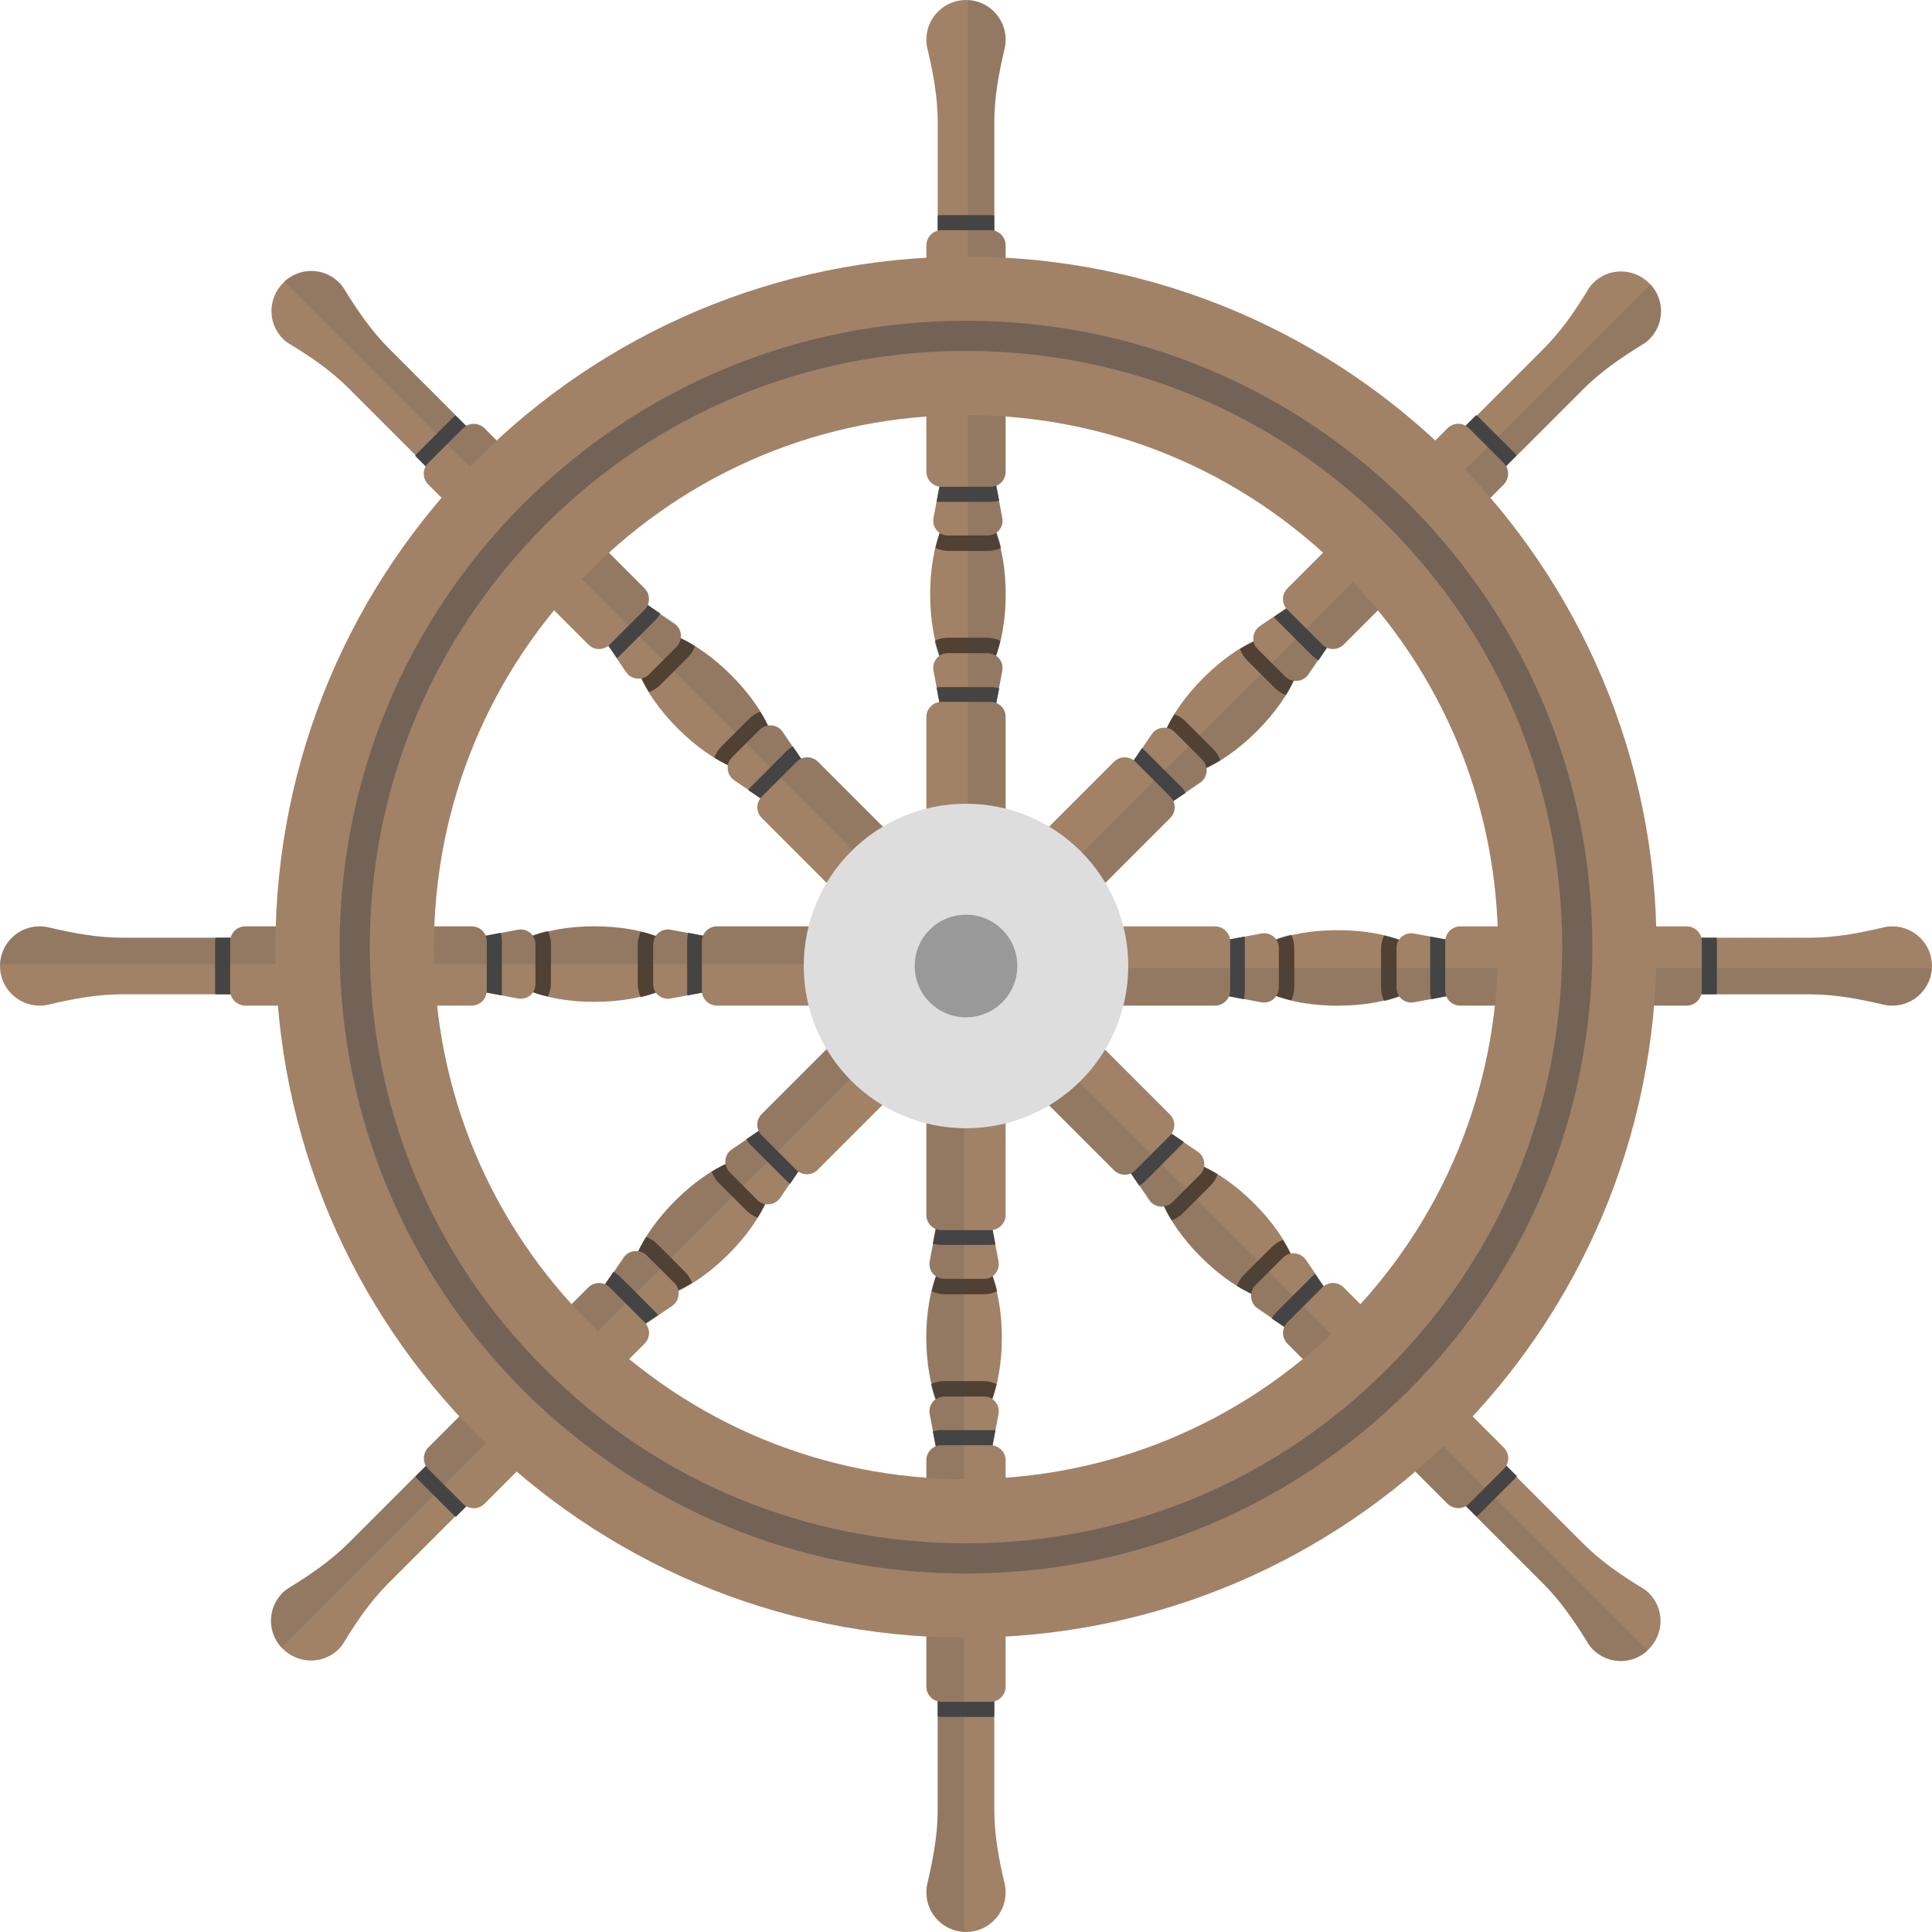
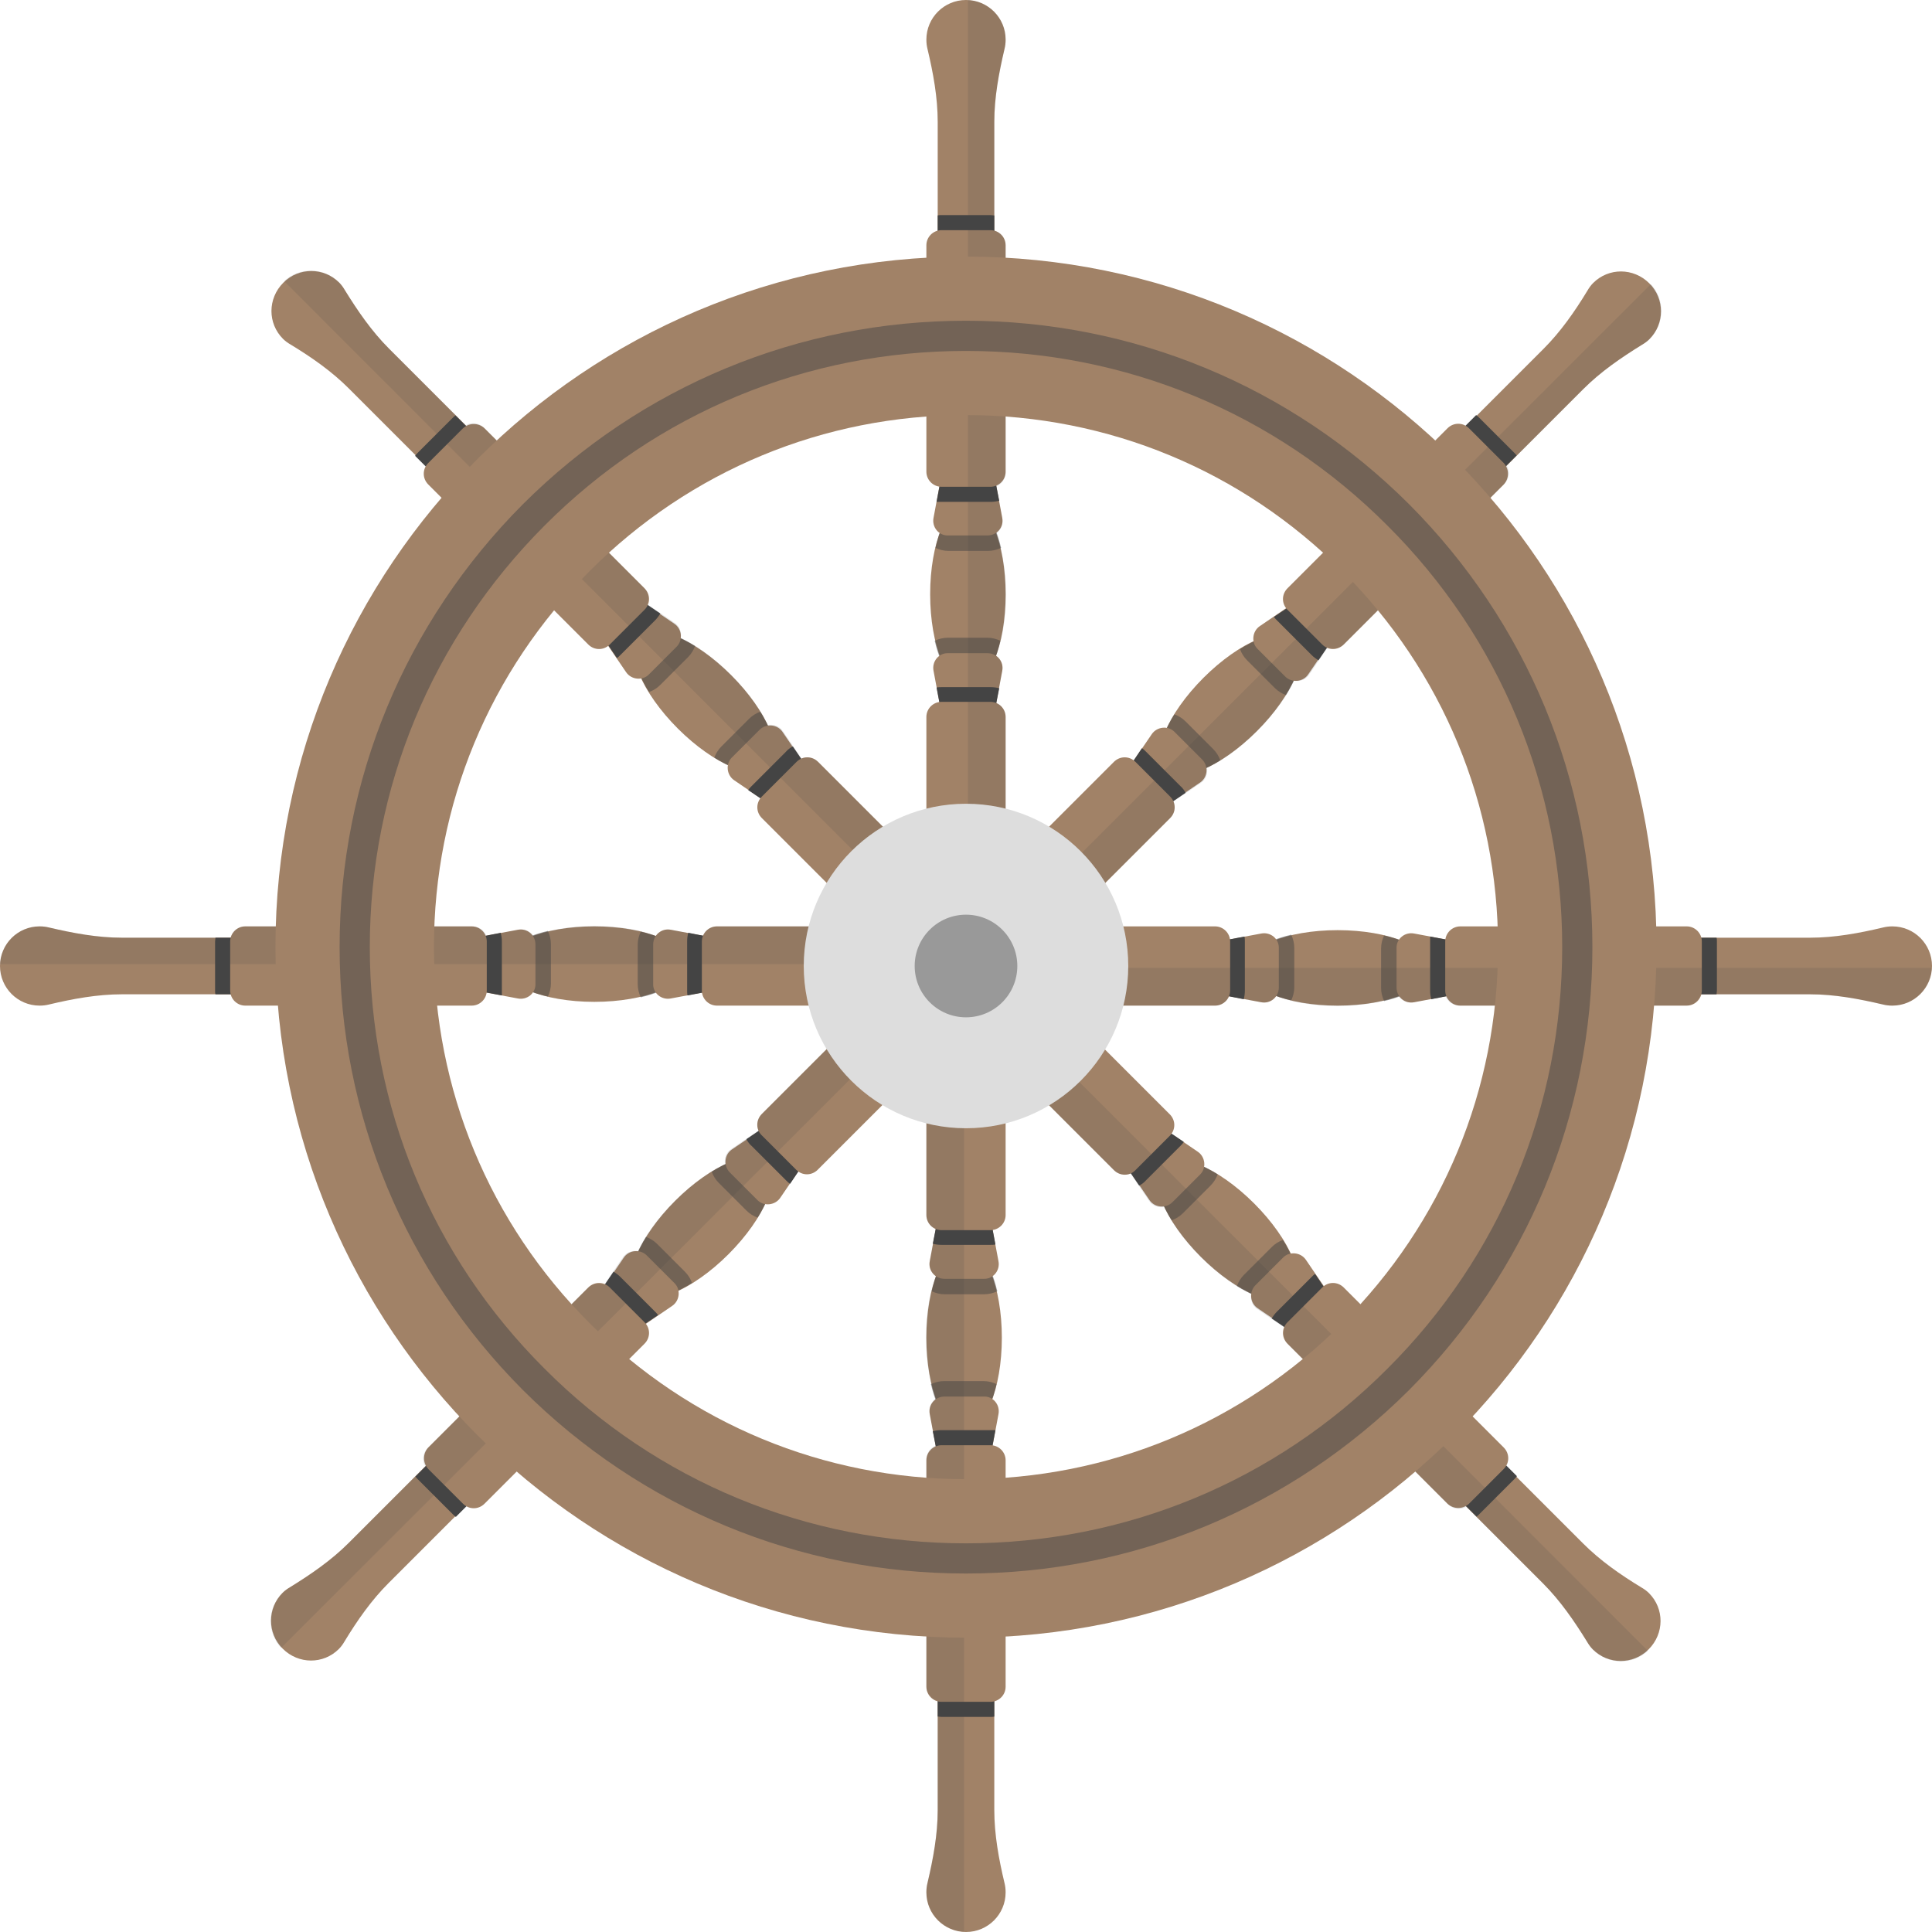
<svg xmlns="http://www.w3.org/2000/svg" viewBox="0 0 512 512" style="enable-background:new 0 0 512 512" xml:space="preserve">
-   <style>.st0{fill:#a18267}.st1{fill:#444}.st2{opacity:.5}.st4{fill:#444;opacity:.15}</style>
+   <style>.st0{fill:#a18267}.st1{fill:#444}.st2{opacity:.5}.st3{fill:#444}.st4{fill:#444;opacity:.15}</style>
  <path class="st0" d="M330 256.5A24.5 10 0 1 0 379 256.5A24.5 10 0 1 0 330 256.5z" />
  <path class="st0" d="M501.5 245.5c-0.9 0 -1.7 0.1 -2.5 0.3c-6.3 1.5 -12.8 2.7 -19.3 2.7h-33.3v15h33.3c6.5 0 12.9 1.2 19.3 2.7c0.8 0.2 1.6 0.3 2.5 0.3c5.8 0 10.5 -4.7 10.5 -10.5s-4.7 -10.5 -10.5 -10.5z" />
  <path class="st1" d="M446.4 249.5h0.6v13h-0.6v1h8.5c0 -0.3 0.1 -0.7 0.1 -1v-13c0 -0.3 0 -0.7 -0.1 -1h-8.5v1z" />
  <path class="st2 st3" d="M335 251.3v10.4l-2 -0.4c2.1 1.6 5.3 2.9 9.2 3.8c0.5 -1.1 0.8 -2.2 0.8 -3.5v-10.4c0 -1.2 -0.3 -2.4 -0.8 -3.5c-3.8 0.9 -7 2.2 -9.2 3.8l2 -0.2zm39 10.4v-10.4l2 0.4c-2.1 -1.6 -5.3 -2.9 -9.2 -3.8c-0.5 1.1 -0.8 2.2 -0.8 3.5v10.4c0 1.2 0.3 2.4 0.8 3.5c3.8 -0.9 7 -2.2 9.2 -3.8l-2 0.2z" />
  <path class="st0" d="M374.8 247.4l11.2 2.1v14l-11.2 2.1c-2.5 0.5 -4.7 -1.4 -4.7 -3.9v-10.4c-0.1 -2.5 2.2 -4.4 4.7 -3.9z" />
  <path class="st1" d="M379 249.5v13c0 0.8 0.1 1.5 0.3 2.3l6.6 -1.3v-14l-6.9 -1.3v1.3z" />
  <path class="st0" d="M447 266.5h-60c-2.2 0 -4 -1.8 -4 -4v-13c0 -2.2 1.8 -4 4 -4h60c2.2 0 4 1.8 4 4v13c0 2.2 -1.8 4 -4 4zm-112.8 -19.1l-11.2 2.1v14l11.2 2.1c2.5 0.5 4.7 -1.4 4.7 -3.9v-10.4c0.1 -2.5 -2.2 -4.4 -4.7 -3.9z" />
  <path class="st1" d="M323 256.5v7l6.6 1.3c0.2 -0.7 0.3 -1.5 0.3 -2.3v-13c0 -0.4 0 -0.9 -0.1 -1.3l-6.9 1.3v7z" />
  <path class="st0" d="M322 266.5h-44v-21h44c2.2 0 4 1.8 4 4v13c0 2.2 -1.8 4 -4 4z" />
  <path class="st4" d="M278 256.5v10h44c1.7 0 3.1 -1 3.7 -2.5l8.5 1.6c1.6 0.3 3.1 -0.4 4 -1.6c0.4 0.1 0.8 0.3 1.2 0.4c0.9 0.3 1.8 0.5 2.7 0.8c3.6 0.9 7.8 1.4 12.3 1.4s8.7 -0.5 12.3 -1.4c1 -0.2 1.9 -0.5 2.7 -0.8c0.4 -0.1 0.8 -0.3 1.2 -0.4c0.9 1.2 2.4 1.9 4 1.6l8.5 -1.6c0.6 1.5 2 2.5 3.7 2.5h60c1.9 0 3.4 -1.3 3.9 -3h28.9c6.5 0 12.9 1.2 19.3 2.7c0.8 0.2 1.6 0.3 2.5 0.3c5.6 0 10.2 -4.4 10.5 -10h-233.9z" />
  <path class="st0" d="M133 255.5A24.5 10 0 1 0 182 255.5A24.5 10 0 1 0 133 255.5z" />
  <path class="st0" d="M10.5 266.5c0.9 0 1.7 -0.1 2.5 -0.3c6.3 -1.5 12.8 -2.7 19.3 -2.7h33.3v-15h-33.3c-6.5 0 -12.9 -1.2 -19.3 -2.7c-0.8 -0.2 -1.6 -0.3 -2.5 -0.3C4.7 245.5 0 250.2 0 256s4.7 10.5 10.5 10.5z" />
  <path class="st1" d="M65.6 262.5h-0.6v-13h0.6v-1h-8.5c0 0.3 -0.1 0.7 -0.1 1v13c0 0.3 0 0.7 0.1 1h8.5v-1z" />
  <path class="st2 st3" d="M177 260.7v-10.4l2 0.4c-2.1 -1.6 -5.3 -2.9 -9.2 -3.8c-0.5 1.1 -0.8 2.2 -0.8 3.5v10.4c0 1.2 0.3 2.4 0.8 3.5c3.8 -0.9 7 -2.2 9.2 -3.8l-2 0.2zm-39 -10.4v10.4l-2 -0.4c2.1 1.6 5.3 2.9 9.2 3.8c0.5 -1.1 0.8 -2.2 0.8 -3.5v-10.4c0 -1.2 -0.3 -2.4 -0.8 -3.5c-3.8 0.9 -7 2.2 -9.2 3.8l2 -0.2z" />
  <path class="st0" d="M137.2 264.6l-11.2 -2.1v-14l11.2 -2.1c2.5 -0.5 4.7 1.4 4.7 3.9v10.4c0.1 2.5 -2.2 4.4 -4.7 3.9z" />
  <path class="st1" d="M133 262.5v-13c0 -0.8 -0.1 -1.5 -0.3 -2.3l-6.6 1.3v14l6.9 1.3v-1.3z" />
  <path class="st0" d="M65 245.5h60c2.2 0 4 1.8 4 4v13c0 2.2 -1.8 4 -4 4h-60c-2.2 0 -4 -1.8 -4 -4v-13c0 -2.2 1.8 -4 4 -4zm112.8 19.1l11.2 -2.1v-14l-11.2 -2.1c-2.5 -0.5 -4.7 1.4 -4.7 3.9v10.4c-0.1 2.5 2.2 4.4 4.7 3.9z" />
  <path class="st1" d="M189 255.5v-7l-6.6 -1.3c-0.2 0.7 -0.3 1.5 -0.3 2.3v13c0 0.4 0 0.9 0.1 1.3l6.9 -1.3v-7z" />
  <path class="st0" d="M190 245.5h44v21h-44c-2.2 0 -4 -1.8 -4 -4v-13c0 -2.2 1.8 -4 4 -4z" />
  <path class="st4" d="M234 255.5v-10h-44c-1.7 0 -3.1 1 -3.7 2.5l-8.5 -1.6c-1.6 -0.3 -3.1 0.4 -4 1.6c-0.4 -0.1 -0.8 -0.3 -1.2 -0.4c-0.9 -0.3 -1.8 -0.5 -2.7 -0.8c-3.6 -0.9 -7.8 -1.4 -12.3 -1.4s-8.7 0.5 -12.3 1.4c-1 0.2 -1.9 0.5 -2.7 0.8c-0.4 0.1 -0.8 0.3 -1.2 0.4c-0.9 -1.2 -2.4 -1.9 -4 -1.6l-8.5 1.6c-0.6 -1.5 -2 -2.5 -3.7 -2.5h-60.2c-1.9 0 -3.4 1.3 -3.9 3h-28.8c-6.5 0 -12.9 -1.2 -19.3 -2.7c-0.8 -0.2 -1.6 -0.3 -2.5 -0.3c-5.6 0 -10.2 4.4 -10.5 10h234z" />
  <path class="st0" d="M246.5 157.5A10 24.5 0 1 0 266.5 157.5A10 24.5 0 1 0 246.5 157.5z" />
  <path class="st0" d="M245.5 10.5c0 0.9 0.1 1.7 0.3 2.5c1.5 6.3 2.7 12.8 2.7 19.3v33.3h15v-33.3c0 -6.5 1.2 -12.9 2.7 -19.3c0.2 -0.8 0.3 -1.6 0.3 -2.5C266.5 4.7 261.8 0 256 0s-10.5 4.7 -10.5 10.5z" />
  <path class="st1" d="M249.5 65.6v-0.6h13v0.6h1v-8.5c-0.3 0 -0.7 -0.1 -1 -0.1h-13c-0.3 0 -0.7 0 -1 0.1v8.5h1z" />
  <path class="st2 st3" d="M251.3 177h10.4l-0.4 2c1.6 -2.1 2.9 -5.3 3.8 -9.2c-1.1 -0.5 -2.2 -0.8 -3.5 -0.8h-10.4c-1.2 0 -2.4 0.3 -3.5 0.8c0.9 3.8 2.2 7 3.8 9.2l-0.2 -2zm10.4 -39h-10.4l0.4 -2c-1.6 2.1 -2.9 5.3 -3.8 9.2c1.1 0.5 2.2 0.8 3.5 0.8h10.4c1.2 0 2.4 -0.3 3.5 -0.8c-0.9 -3.8 -2.2 -7 -3.8 -9.2l0.2 2z" />
  <path class="st0" d="M247.4 137.2l2.1 -11.2h14l2.1 11.2c0.5 2.5 -1.4 4.7 -3.9 4.7h-10.4c-2.5 0.1 -4.4 -2.2 -3.9 -4.7z" />
  <path class="st1" d="M249.5 133h13c0.8 0 1.5 -0.1 2.3 -0.3l-1.3 -6.6h-14l-1.3 6.9h1.3z" />
  <path class="st0" d="M266.5 65v60c0 2.2 -1.8 4 -4 4h-13c-2.2 0 -4 -1.8 -4 -4v-60c0 -2.2 1.8 -4 4 -4h13c2.2 0 4 1.8 4 4zm-19.1 112.8l2.1 11.2h14l2.1 -11.2c0.5 -2.5 -1.4 -4.7 -3.9 -4.7h-10.4c-2.5 -0.1 -4.4 2.2 -3.9 4.7z" />
  <path class="st1" d="M256.5 189h7l1.3 -6.6c-0.7 -0.2 -1.5 -0.3 -2.3 -0.3h-13c-0.4 0 -0.9 0 -1.3 0.1l1.3 6.9h7z" />
  <path class="st0" d="M266.5 190v44h-21v-44c0 -2.2 1.8 -4 4 -4h13c2.2 0 4 1.8 4 4z" />
  <path class="st4" d="M256.5 234h10v-44c0 -1.7 -1 -3.1 -2.5 -3.7l1.6 -8.5c0.3 -1.6 -0.4 -3.1 -1.6 -4c0.1 -0.4 0.3 -0.8 0.4 -1.2c0.3 -0.9 0.5 -1.8 0.8 -2.7c0.9 -3.6 1.4 -7.8 1.4 -12.3s-0.5 -8.7 -1.4 -12.3c-0.2 -1 -0.5 -1.9 -0.8 -2.7c-0.1 -0.4 -0.3 -0.8 -0.4 -1.2c1.2 -0.9 1.9 -2.4 1.6 -4l-1.6 -8.5c1.5 -0.6 2.5 -2 2.5 -3.7v-60.2c0 -1.9 -1.3 -3.4 -3 -3.9v-28.8c0 -6.5 1.2 -12.9 2.7 -19.3c0.2 -0.8 0.3 -1.6 0.3 -2.5c0 -5.6 -4.4 -10.2 -10 -10.5v234z" />
  <path class="st0" d="M245.5 354.5A10 24.5 0 1 0 265.5 354.5A10 24.5 0 1 0 245.5 354.5z" />
  <path class="st0" d="M266.5 501.5c0 -0.9 -0.1 -1.7 -0.3 -2.5c-1.5 -6.3 -2.7 -12.8 -2.7 -19.3v-33.3h-15v33.3c0 6.5 -1.2 12.9 -2.7 19.3c-0.2 0.8 -0.3 1.6 -0.3 2.5c0 5.8 4.7 10.5 10.5 10.5s10.5 -4.7 10.5 -10.5z" />
  <path class="st1" d="M262.5 446.4v0.6h-13v-0.6h-1v8.5c0.3 0 0.7 0.1 1 0.1h13c0.3 0 0.7 0 1 -0.1v-8.5h-1z" />
  <path class="st2 st3" d="M260.7 335h-10.4l0.4 -2c-1.6 2.1 -2.9 5.3 -3.8 9.2c1.1 0.5 2.2 0.8 3.5 0.8h10.4c1.2 0 2.4 -0.3 3.5 -0.8c-0.9 -3.8 -2.2 -7 -3.8 -9.2l0.2 2zm-10.4 39h10.4l-0.4 2c1.6 -2.1 2.9 -5.3 3.8 -9.2c-1.1 -0.5 -2.2 -0.8 -3.5 -0.8h-10.4c-1.2 0 -2.4 0.3 -3.5 0.8c0.9 3.8 2.2 7 3.8 9.2l-0.2 -2z" />
  <path class="st0" d="M264.6 374.8l-2.1 11.2h-14l-2.1 -11.2c-0.5 -2.5 1.4 -4.7 3.9 -4.7h10.4c2.5 -0.1 4.4 2.2 3.9 4.7z" />
  <path class="st1" d="M262.5 379h-13c-0.8 0 -1.5 0.1 -2.3 0.3l1.3 6.6h14l1.3 -6.9h-1.3z" />
  <path class="st0" d="M245.5 447v-60c0 -2.2 1.8 -4 4 -4h13c2.2 0 4 1.8 4 4v60c0 2.2 -1.8 4 -4 4h-13c-2.2 0 -4 -1.8 -4 -4zm19.1 -112.8l-2.1 -11.2h-14l-2.1 11.2c-0.5 2.5 1.4 4.7 3.9 4.7h10.4c2.5 0.1 4.4 -2.2 3.9 -4.7z" />
  <path class="st1" d="M255.5 323h-7l-1.3 6.6c0.7 0.2 1.5 0.3 2.3 0.3h13c0.4 0 0.9 0 1.3 -0.1l-1.3 -6.9h-7z" />
  <path class="st0" d="M245.5 322v-44h21v44c0 2.2 -1.8 4 -4 4h-13c-2.2 0 -4 -1.8 -4 -4z" />
  <path class="st4" d="M255.5 278h-10v44c0 1.7 1 3.1 2.5 3.7l-1.6 8.5c-0.3 1.6 0.4 3.1 1.6 4c-0.1 0.4 -0.3 0.8 -0.4 1.2c-0.3 0.9 -0.5 1.8 -0.8 2.7c-0.9 3.6 -1.4 7.8 -1.4 12.3s0.5 8.7 1.4 12.3c0.2 1 0.5 1.9 0.8 2.7c0.1 0.4 0.3 0.8 0.4 1.2c-1.2 0.9 -1.9 2.4 -1.6 4l1.6 8.5c-1.5 0.6 -2.5 2 -2.5 3.7v60c0 1.9 1.3 3.4 3 3.9v28.9c0 6.5 -1.2 12.9 -2.7 19.3c-0.2 0.8 -0.3 1.6 -0.3 2.5c0 5.6 4.4 10.2 10 10.5v-233.9z" />
  <path transform="rotate(-45.001 326.003 186.708)" class="st0" d="M301.5 186.7A24.5 10 0 1 0 350.5 186.7A24.5 10 0 1 0 301.5 186.7z" />
  <path class="st0" d="M422.2 75c-0.6 0.6 -1.1 1.3 -1.5 2c-3.4 5.6 -7.1 10.9 -11.7 15.5l-23.6 23.6l5.3 5.3l5.3 5.3l23.6 -23.6c4.6 -4.6 10 -8.3 15.5 -11.7c0.7 -0.4 1.4 -0.9 2 -1.5c4.1 -4.1 4.1 -10.7 0 -14.8c-4.2 -4.2 -10.8 -4.2 -14.9 -0.1z" />
  <path class="st1" d="M386 116.8l0.4 -0.4l9.2 9.2l-0.4 0.4l0.7 0.7l6 -6c-0.2 -0.3 -0.4 -0.5 -0.7 -0.8l-9.2 -9.2c-0.2 -0.2 -0.5 -0.5 -0.8 -0.7l-6 6l0.8 0.8z" />
  <path class="st2 st3" d="M308.5 196.9l7.3 7.3l-1.6 1.1c2.6 -0.4 5.8 -1.7 9.2 -3.8c-0.4 -1.1 -1 -2.1 -1.9 -3l-7.3 -7.3c-0.9 -0.9 -1.9 -1.5 -3 -1.9c-2.1 3.4 -3.4 6.5 -3.8 9.2l1.1 -1.6zm35 -20.3l-7.3 -7.3l1.6 -1.1c-2.6 0.4 -5.8 1.7 -9.2 3.8c0.4 1.1 1 2.1 1.9 3l7.3 7.3c0.9 0.9 1.9 1.5 3 1.9c2.1 -3.4 3.4 -6.5 3.8 -9.2l-1.1 1.6z" />
  <path class="st0" d="M333.9 165.9l9.4 -6.4l4.9 4.9l4.9 4.9l-6.4 9.4c-1.4 2.1 -4.4 2.3 -6.1 0.6l-3.7 -3.7l-3.7 -3.7c-1.6 -1.6 -1.4 -4.6 0.7 -6z" />
  <path class="st1" d="M338.4 164.4l9.2 9.2c0.6 0.6 1.2 1 1.8 1.4l3.8 -5.6l-4.9 -4.9l-4.9 -4.9l-5.8 3.9c0.2 0.3 0.5 0.6 0.8 0.9z" />
  <path class="st0" d="M398.5 128.4l-42.4 42.4c-1.6 1.6 -4.1 1.6 -5.7 0l-9.2 -9.2c-1.6 -1.6 -1.6 -4.1 0 -5.7l42.4 -42.4c1.6 -1.6 4.1 -1.6 5.7 0l9.2 9.2c1.5 1.6 1.5 4.1 0 5.7zm-93.3 66.2l-6.4 9.4l4.9 4.9l4.9 4.9l9.4 -6.4c2.1 -1.4 2.3 -4.4 0.6 -6.1l-3.7 -3.7l-3.7 -3.7c-1.6 -1.6 -4.6 -1.4 -6 0.7z" />
  <path class="st1" d="M303.7 209l4.9 4.9l5.6 -3.8c-0.4 -0.7 -0.8 -1.3 -1.4 -1.8l-9.2 -9.2c-0.3 -0.3 -0.6 -0.6 -1 -0.8l-3.9 5.8l5 4.9z" />
  <path class="st0" d="M310.1 216.8l-31.1 31.1l-14.9 -14.9l31.1 -31.1c1.6 -1.6 4.1 -1.6 5.7 0l9.2 9.2c1.6 1.6 1.6 4.1 0 5.7z" />
  <path class="st4" d="M271.9 240.8l7.1 7.1l31.1 -31.1c1.2 -1.2 1.5 -2.9 0.9 -4.4l7.2 -4.9c1.4 -0.9 1.9 -2.5 1.7 -4c0.4 -0.2 0.7 -0.4 1.1 -0.6c0.8 -0.4 1.6 -0.9 2.5 -1.4c3.2 -2 6.5 -4.6 9.7 -7.8c3.2 -3.2 5.8 -6.5 7.8 -9.7c0.5 -0.8 1 -1.7 1.4 -2.5c0.2 -0.4 0.4 -0.7 0.6 -1.1c1.5 0.3 3.1 -0.3 4 -1.7l4.9 -7.2c1.5 0.6 3.2 0.3 4.4 -0.9l42.4 -42.4c1.3 -1.3 1.5 -3.3 0.6 -4.8l2.9 -2.9l17.5 -17.5c4.6 -4.6 10 -8.3 15.5 -11.7c0.7 -0.4 1.4 -0.9 2 -1.5c4 -4 4.1 -10.4 0.3 -14.5l-165.6 165.5z" />
  <path transform="rotate(-45.001 185.994 325.3)" class="st0" d="M161.5 325.3A24.5 10 0 1 0 210.5 325.3A24.5 10 0 1 0 161.5 325.3z" />
  <path class="st0" d="M89.8 437c0.6 -0.6 1.1 -1.3 1.5 -2c3.4 -5.6 7.1 -10.9 11.7 -15.5l23.6 -23.6l-5.3 -5.3l-5.3 -5.3l-23.6 23.6c-4.6 4.6 -10 8.3 -15.5 11.7c-0.7 0.4 -1.4 0.9 -2 1.5c-4.1 4.1 -4.1 10.7 0 14.8c4.2 4.2 10.8 4.2 14.9 0.1z" />
  <path class="st1" d="M126 395.2l-0.4 0.4l-9.2 -9.2l0.4 -0.4l-0.7 -0.7l-6 6c0.2 0.3 0.4 0.5 0.7 0.8l9.2 9.2c0.2 0.2 0.5 0.5 0.8 0.7l6 -6l-0.8 -0.8z" />
  <path class="st2 st3" d="M203.5 315.1l-7.3 -7.3l1.6 -1.1c-2.6 0.4 -5.8 1.7 -9.2 3.8c0.4 1.1 1 2.1 1.9 3l7.3 7.3c0.9 0.9 1.9 1.5 3 1.9c2.1 -3.4 3.4 -6.5 3.8 -9.2l-1.1 1.6zm-35 20.3l7.3 7.3l-1.6 1.1c2.6 -0.4 5.8 -1.7 9.2 -3.8c-0.4 -1.1 -1 -2.1 -1.9 -3l-7.3 -7.3c-0.9 -0.9 -1.9 -1.5 -3 -1.9c-2.1 3.4 -3.4 6.5 -3.8 9.2l1.1 -1.6z" />
  <path class="st0" d="M178.1 346.1l-9.4 6.4l-4.9 -4.9l-4.9 -4.9l6.4 -9.4c1.4 -2.1 4.4 -2.3 6.1 -0.6l3.7 3.7l3.7 3.7c1.6 1.6 1.4 4.6 -0.7 6z" />
  <path class="st1" d="M173.6 347.6l-9.2 -9.2c-0.6 -0.6 -1.2 -1 -1.8 -1.4l-3.8 5.6l4.9 4.9l4.9 4.9l5.8 -3.9c-0.2 -0.3 -0.5 -0.6 -0.8 -0.9z" />
  <path class="st0" d="M113.5 383.6l42.4 -42.4c1.6 -1.6 4.1 -1.6 5.7 0l9.2 9.2c1.6 1.6 1.6 4.1 0 5.7l-42.4 42.4c-1.6 1.6 -4.1 1.6 -5.7 0l-9.2 -9.2c-1.5 -1.6 -1.5 -4.1 0 -5.7zm93.3 -66.2l6.4 -9.4l-4.9 -4.9l-4.9 -4.9l-9.4 6.4c-2.1 1.4 -2.3 4.4 -0.6 6.1l3.7 3.7l3.7 3.7c1.6 1.6 4.6 1.4 6 -0.7z" />
  <path class="st1" d="M208.3 303l-4.9 -4.9l-5.6 3.8c0.4 0.7 0.8 1.3 1.4 1.8l9.2 9.2c0.3 0.3 0.6 0.6 1 0.8l3.9 -5.8l-5 -4.9z" />
  <path class="st0" d="M201.9 295.2l31.1 -31.1l14.8 14.8l-31.1 31.1c-1.6 1.6 -4.1 1.6 -5.7 0l-9.2 -9.2c-1.5 -1.5 -1.5 -4 0.1 -5.6z" />
  <path class="st4" d="M240.1 271.2l-7.1 -7.1l-31.1 31.1c-1.2 1.2 -1.5 2.9 -0.9 4.4l-7.2 4.9c-1.4 0.9 -1.9 2.5 -1.7 4c-0.4 0.2 -0.7 0.4 -1.1 0.6c-0.8 0.4 -1.6 0.9 -2.5 1.4c-3.2 2 -6.5 4.6 -9.7 7.8c-3.2 3.2 -5.8 6.5 -7.8 9.7c-0.5 0.8 -1 1.7 -1.4 2.5c-0.2 0.4 -0.4 0.7 -0.6 1.1c-1.5 -0.3 -3.1 0.3 -4 1.7l-4.9 7.2c-1.5 -0.6 -3.2 -0.3 -4.4 0.9l-42.4 42.4c-1.3 1.3 -1.5 3.3 -0.6 4.8l-2.9 2.9l-17.5 17.5c-4.6 4.6 -10 8.3 -15.5 11.7c-0.7 0.4 -1.4 0.9 -2 1.5c-4 4 -4.1 10.4 -0.3 14.5l165.6 -165.5z" />
  <path transform="rotate(-45.001 186.702 186)" class="st0" d="M176.7 186A10 24.5 0 1 0 196.7 186A10 24.5 0 1 0 176.7 186z" />
  <path class="st0" d="M75 89.8c0.6 0.6 1.3 1.1 2 1.5c5.6 3.4 10.9 7.1 15.5 11.7l23.6 23.6l5.3 -5.3l5.3 -5.3l-23.6 -23.6c-4.6 -4.6 -8.3 -10 -11.7 -15.5c-0.4 -0.7 -0.9 -1.4 -1.5 -2c-4.1 -4.1 -10.7 -4.1 -14.8 0c-4.2 4.2 -4.2 10.8 -0.1 14.9z" />
  <path class="st1" d="M116.8 126l-0.4 -0.4l9.2 -9.2l0.4 0.4l0.7 -0.7l-6 -6c-0.3 0.2 -0.5 0.4 -0.8 0.7l-9.2 9.2c-0.2 0.2 -0.5 0.5 -0.7 0.8l6 6l0.8 -0.8z" />
  <path class="st2 st3" d="M196.9 203.5l7.3 -7.3l1.1 1.6c-0.4 -2.6 -1.7 -5.8 -3.8 -9.2c-1.1 0.4 -2.1 1 -3 1.9l-7.3 7.3c-0.9 0.9 -1.5 1.9 -1.9 3c3.4 2.1 6.5 3.4 9.2 3.8l-1.6 -1.1zm-20.3 -35l-7.3 7.3l-1.1 -1.6c0.4 2.6 1.7 5.8 3.8 9.2c1.1 -0.4 2.1 -1 3 -1.9l7.3 -7.3c0.9 -0.9 1.5 -1.9 1.9 -3c-3.4 -2.1 -6.5 -3.4 -9.2 -3.8l1.6 1.1z" />
  <path class="st0" d="M165.9 178.1l-6.4 -9.4l4.9 -4.9l4.9 -4.9l9.4 6.4c2.1 1.4 2.3 4.4 0.6 6.1l-3.7 3.7l-3.7 3.7c-1.6 1.6 -4.6 1.4 -6 -0.7z" />
  <path class="st1" d="M164.4 173.6l9.2 -9.2c0.6 -0.6 1 -1.2 1.4 -1.8l-5.6 -3.8l-4.9 4.9l-4.9 4.9l3.9 5.8c0.3 -0.2 0.6 -0.5 0.9 -0.8z" />
  <path class="st0" d="M128.4 113.5l42.4 42.4c1.6 1.6 1.6 4.1 0 5.7l-9.2 9.2c-1.6 1.6 -4.1 1.6 -5.7 0l-42.4 -42.4c-1.6 -1.6 -1.6 -4.1 0 -5.7l9.2 -9.2c1.6 -1.5 4.1 -1.5 5.7 0zm66.2 93.3l9.4 6.4l4.9 -4.9l4.9 -4.9l-6.4 -9.4c-1.4 -2.1 -4.4 -2.3 -6.1 -0.6l-3.7 3.7l-3.7 3.7c-1.6 1.6 -1.4 4.6 0.7 6z" />
  <path class="st1" d="M209 208.3l4.9 -4.9l-3.8 -5.6c-0.7 0.4 -1.3 0.8 -1.8 1.4l-9.2 9.2c-0.3 0.3 -0.6 0.6 -0.8 1l5.8 3.9l4.9 -5z" />
  <path class="st0" d="M216.8 201.9l31.1 31.1l-14.9 14.9l-31.1 -31.1c-1.6 -1.6 -1.6 -4.1 0 -5.7l9.2 -9.2c1.6 -1.6 4.1 -1.6 5.7 0z" />
  <path class="st4" d="M240.8 240.1l7.1 -7.1l-31.1 -31.1c-1.2 -1.2 -2.9 -1.5 -4.4 -0.9l-4.9 -7.2c-0.9 -1.4 -2.5 -1.9 -4 -1.7c-0.2 -0.4 -0.4 -0.7 -0.6 -1.1c-0.4 -0.8 -0.9 -1.6 -1.4 -2.5c-2 -3.2 -4.6 -6.5 -7.8 -9.7c-3.2 -3.2 -6.5 -5.8 -9.7 -7.8c-0.8 -0.5 -1.7 -1 -2.5 -1.4c-0.4 -0.2 -0.7 -0.4 -1.1 -0.6c0.3 -1.5 -0.3 -3.1 -1.7 -4l-7.2 -4.9c0.6 -1.5 0.3 -3.2 -0.9 -4.4l-42.4 -42.4c-1.3 -1.3 -3.3 -1.5 -4.8 -0.6l-2.9 -2.9l-17.5 -17.5c-4.6 -4.6 -8.3 -10 -11.7 -15.5c-0.4 -0.7 -0.9 -1.4 -1.5 -2c-4 -4 -10.4 -4.1 -14.5 -0.3l165.5 165.6z" />
  <path transform="rotate(-45.001 325.294 326.009)" class="st0" d="M315.3 326A10 24.5 0 1 0 335.3 326A10 24.5 0 1 0 315.3 326z" />
  <path class="st0" d="M437 422.2c-0.6 -0.6 -1.3 -1.1 -2 -1.5c-5.6 -3.4 -10.9 -7.1 -15.5 -11.7l-23.6 -23.6l-5.3 5.3l-5.3 5.3l23.6 23.6c4.6 4.6 8.3 10 11.7 15.5c0.4 0.7 0.9 1.4 1.5 2c4.1 4.1 10.7 4.1 14.8 0c4.2 -4.2 4.2 -10.8 0.1 -14.9z" />
  <path class="st1" d="M395.2 386l0.4 0.4l-9.2 9.2l-0.4 -0.4l-0.7 0.7l6 6c0.3 -0.2 0.5 -0.4 0.8 -0.7l9.2 -9.2c0.2 -0.2 0.5 -0.5 0.7 -0.8l-6 -6l-0.8 0.8z" />
  <path class="st2 st3" d="M315.1 308.5l-7.3 7.3l-1.1 -1.6c0.4 2.6 1.7 5.8 3.8 9.2c1.1 -0.4 2.1 -1 3 -1.9l7.3 -7.3c0.9 -0.9 1.5 -1.9 1.9 -3c-3.4 -2.1 -6.5 -3.4 -9.2 -3.8l1.6 1.1zm20.3 35l7.3 -7.3l1.1 1.6c-0.4 -2.6 -1.7 -5.8 -3.8 -9.2c-1.1 0.4 -2.1 1 -3 1.9l-7.3 7.3c-0.9 0.9 -1.5 1.9 -1.9 3c3.4 2.1 6.5 3.4 9.2 3.8l-1.6 -1.1z" />
  <path class="st0" d="M346.1 333.9l6.4 9.4l-4.9 4.9l-4.9 4.9l-9.4 -6.4c-2.1 -1.4 -2.3 -4.4 -0.6 -6.1l3.7 -3.7l3.7 -3.7c1.6 -1.6 4.6 -1.4 6 0.7z" />
  <path class="st1" d="M347.6 338.4l-9.2 9.2c-0.6 0.6 -1 1.2 -1.4 1.8l5.6 3.8l4.9 -4.9l4.9 -4.9l-3.9 -5.8c-0.3 0.2 -0.6 0.5 -0.9 0.8z" />
  <path class="st0" d="M383.6 398.5l-42.4 -42.4c-1.6 -1.6 -1.6 -4.1 0 -5.7l9.2 -9.2c1.6 -1.6 4.1 -1.6 5.7 0l42.4 42.4c1.6 1.6 1.6 4.1 0 5.7l-9.2 9.2c-1.6 1.5 -4.1 1.5 -5.7 0zm-66.2 -93.3l-9.4 -6.4l-4.9 4.9l-4.9 4.9l6.4 9.4c1.4 2.1 4.4 2.3 6.1 0.6l3.7 -3.7l3.7 -3.7c1.6 -1.6 1.4 -4.6 -0.7 -6z" />
  <path class="st1" d="M303 303.7l-4.9 4.9l3.8 5.6c0.7 -0.4 1.3 -0.8 1.8 -1.4l9.2 -9.2c0.3 -0.3 0.6 -0.6 0.8 -1l-5.8 -3.9l-4.9 5z" />
  <path class="st0" d="M295.2 310.1l-31.1 -31.1l14.8 -14.8l31.1 31.1c1.6 1.6 1.6 4.1 0 5.7l-9.2 9.2c-1.5 1.5 -4 1.5 -5.6 -0.1z" />
  <path class="st4" d="M271.2 271.9l-7.1 7.1l31.1 31.1c1.2 1.2 2.9 1.5 4.4 0.9l4.9 7.2c0.9 1.4 2.5 1.9 4 1.7c0.2 0.4 0.4 0.7 0.6 1.1c0.4 0.8 0.9 1.6 1.4 2.5c2 3.2 4.6 6.5 7.8 9.7c3.2 3.2 6.5 5.8 9.7 7.8c0.8 0.5 1.7 1 2.5 1.4c0.4 0.2 0.7 0.4 1.1 0.6c-0.3 1.5 0.3 3.1 1.7 4l7.2 4.9c-0.6 1.5 -0.3 3.2 0.9 4.4l42.4 42.4c1.3 1.3 3.3 1.5 4.8 0.6l2.9 2.9l17.5 17.5c4.6 4.6 8.3 10 11.7 15.5c0.4 0.7 0.9 1.4 1.5 2c4 4 10.4 4.1 14.5 0.3l-165.5 -165.6z" />
  <path style="fill:#ddd" d="M213 256A43 43 0 1 0 299 256A43 43 0 1 0 213 256z" />
  <path class="st0" d="M256 110c37.7 0 73.1 14.7 99.7 41.3c26.6 26.6 41.3 62 41.3 99.7s-14.7 73.1 -41.3 99.7c-26.6 26.6 -62 41.3 -99.7 41.3s-73.1 -14.7 -99.7 -41.3c-26.6 -26.6 -41.3 -62 -41.3 -99.7s14.7 -73.1 41.3 -99.7c26.6 -26.6 62 -41.3 99.7 -41.3M256 68C154.9 68 73 149.9 73 251s81.9 183 183 183s183 -81.9 183 -183S357.1 68 256 68z" />
  <path d="M256 417c-44.3 0 -86 -17.3 -117.4 -48.6C107.3 337 90 295.3 90 251c0 -44.3 17.3 -86 48.6 -117.4C170 102.3 211.7 85 256 85c44.3 0 86 17.3 117.4 48.6C404.7 165 422 206.7 422 251c0 44.3 -17.3 86 -48.6 117.4C342 399.7 300.3 417 256 417zm0 -324c-42.2 0 -81.9 16.4 -111.7 46.3S98 208.8 98 251s16.4 81.9 46.3 111.7C174.1 392.6 213.8 409 256 409s81.9 -16.4 111.7 -46.3C397.6 332.9 414 293.2 414 251s-16.4 -81.9 -46.3 -111.7C337.9 109.4 298.2 93 256 93z" style="fill:#736356" />
  <path style="fill:#999" d="M242.4 256A13.6 13.6 0 1 0 269.6 256A13.6 13.6 0 1 0 242.4 256z" />
</svg>
